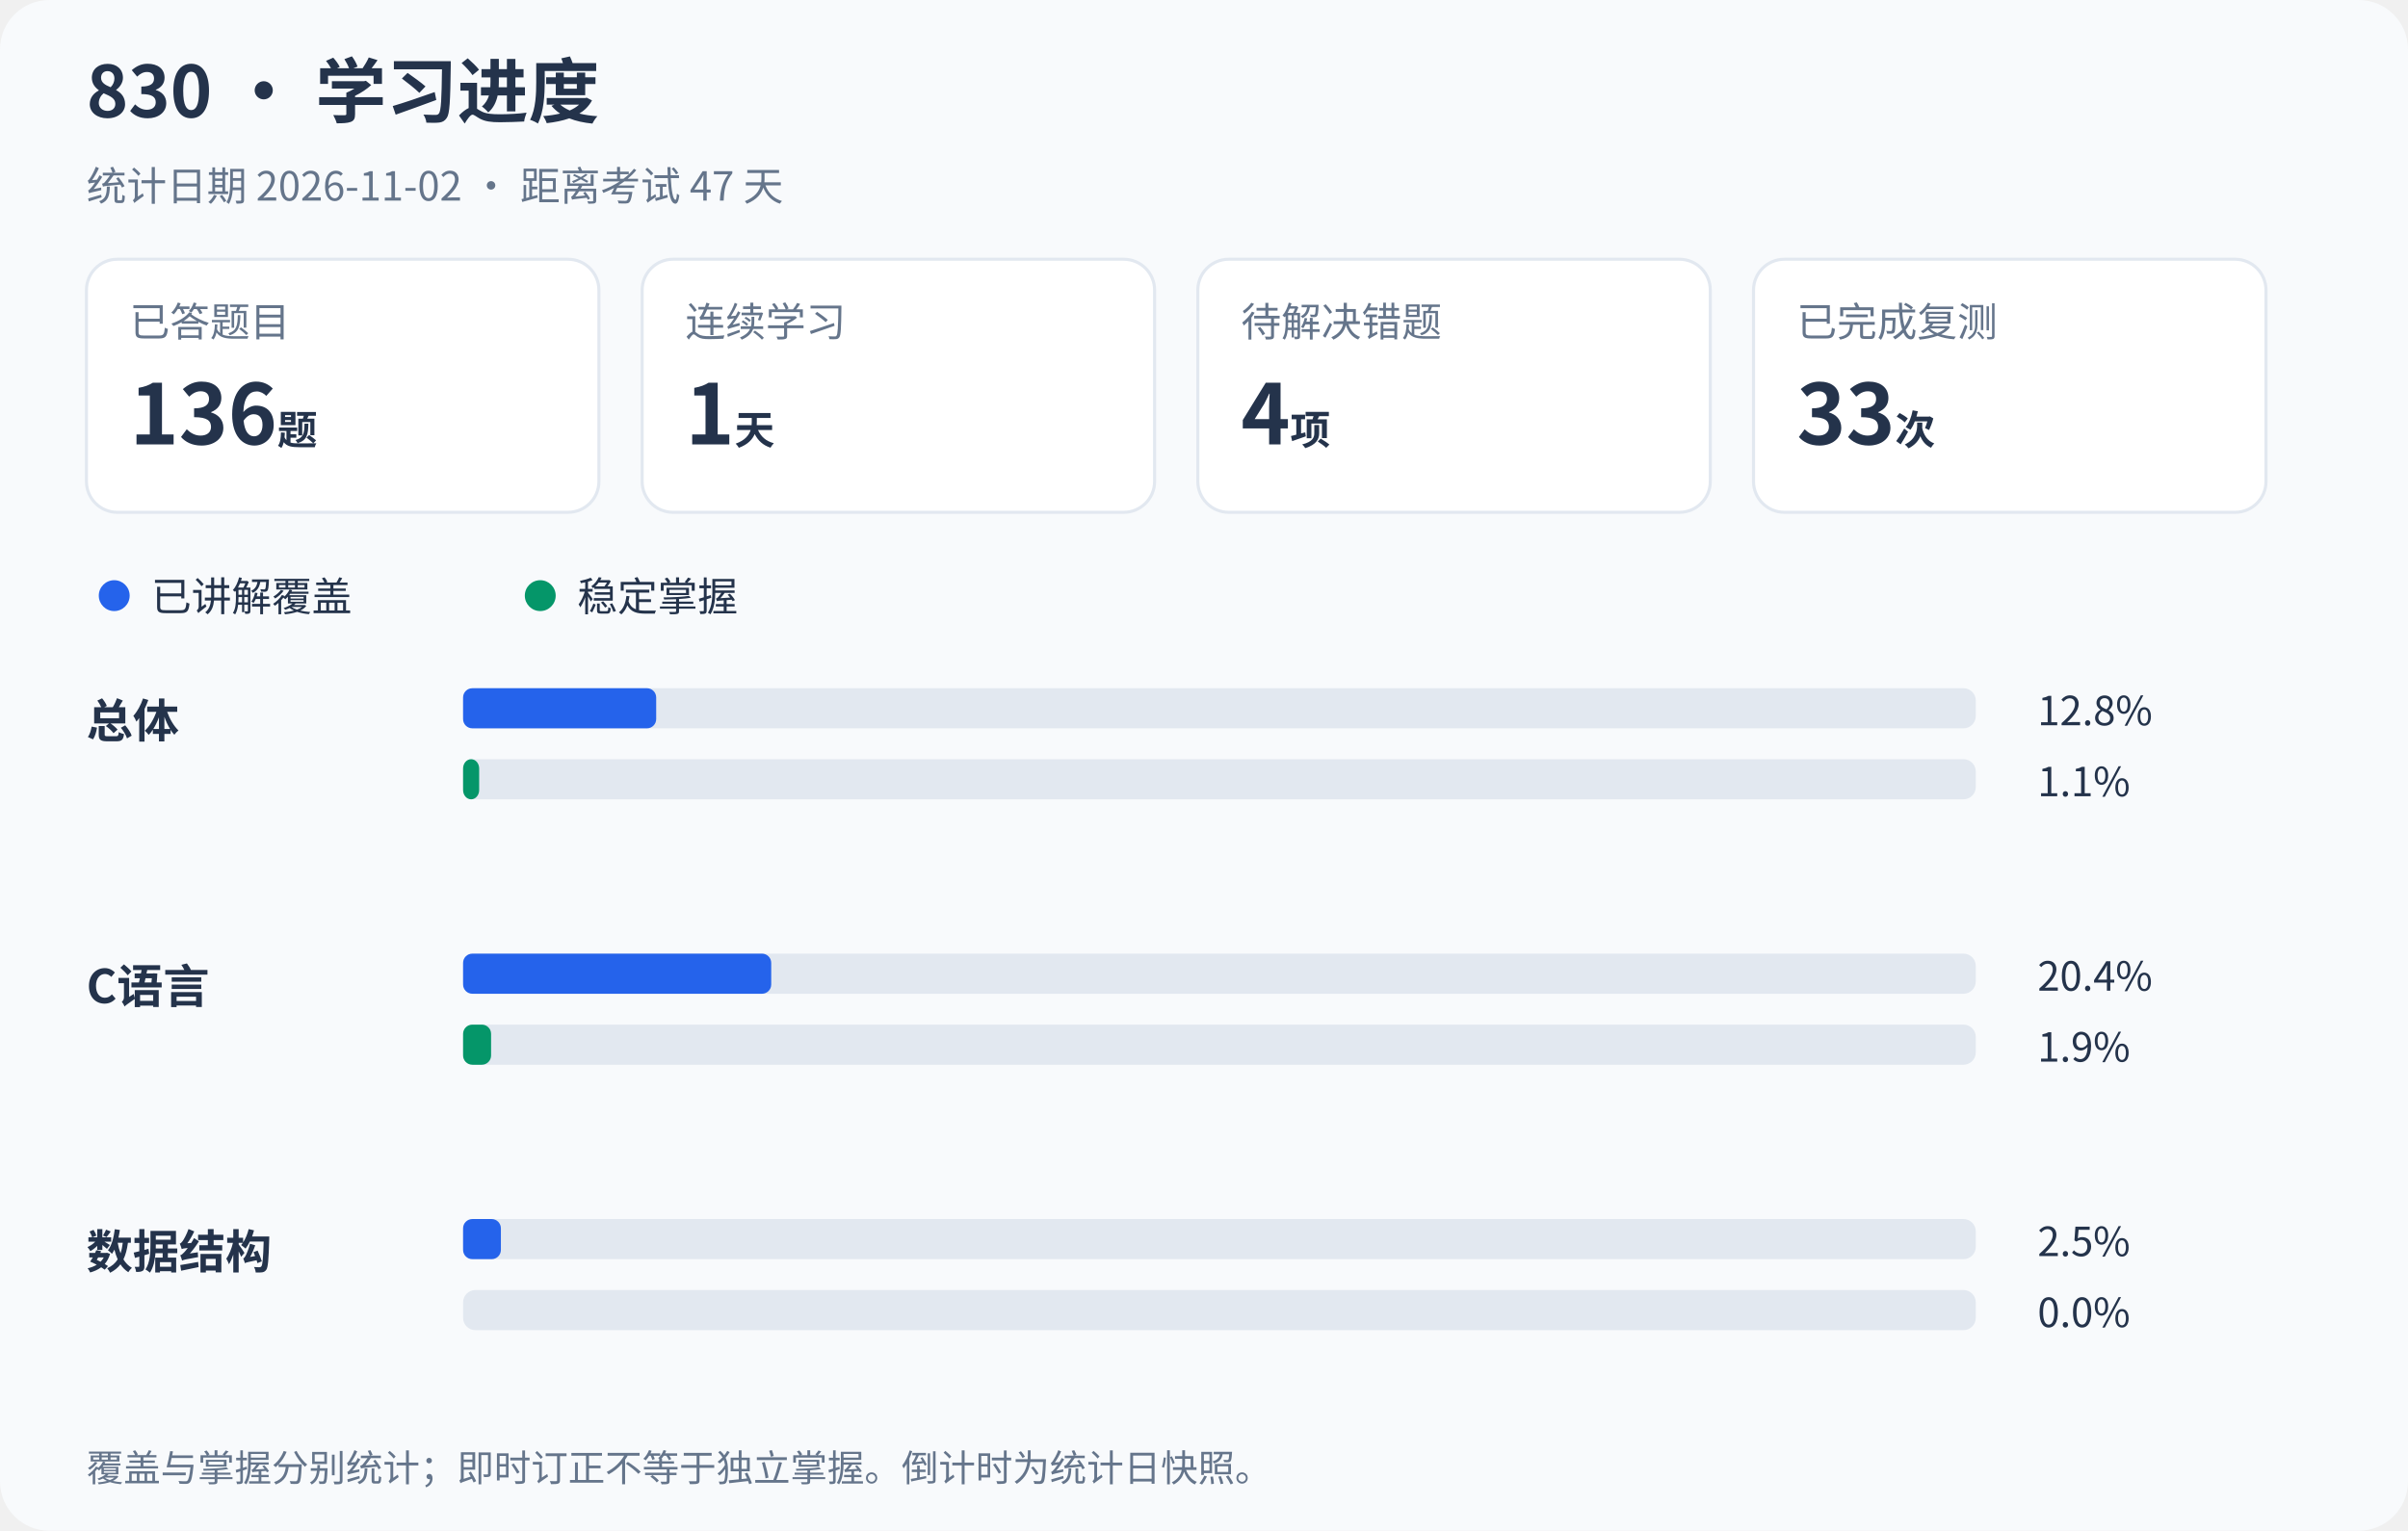
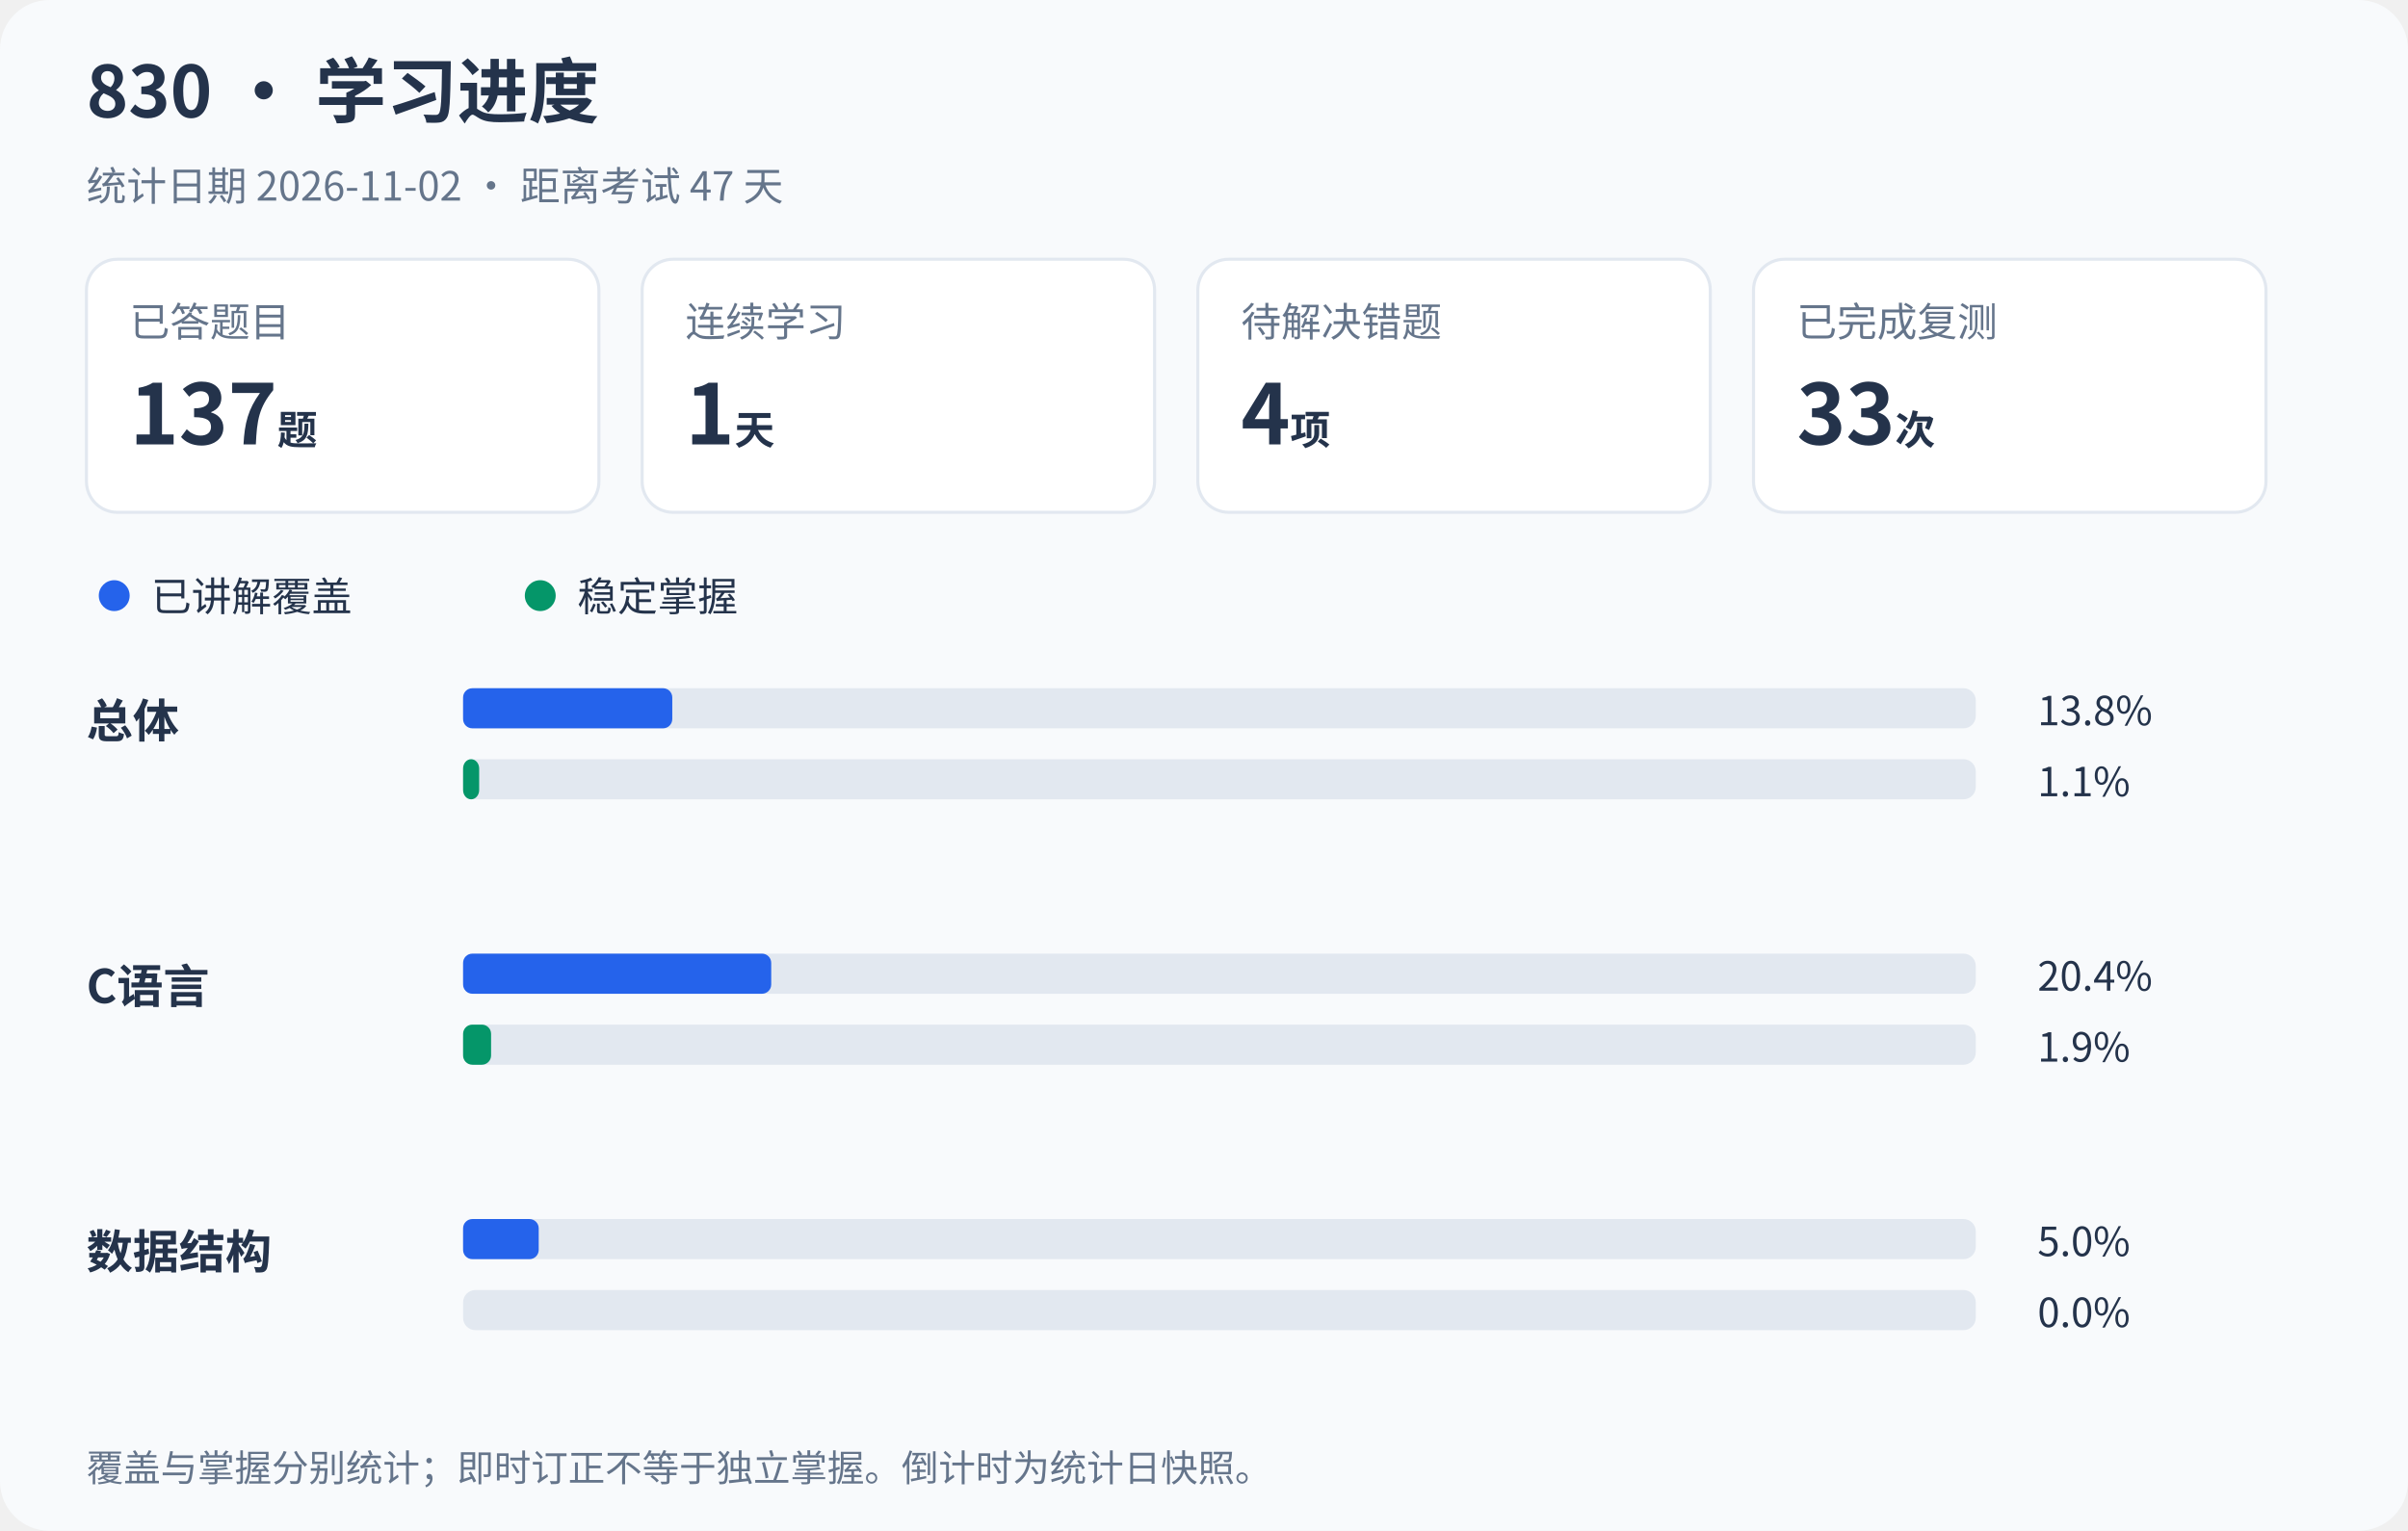
<svg xmlns="http://www.w3.org/2000/svg" width="780" height="496" viewBox="0 0 780 496" role="img" aria-labelledby="title desc">
  <style>text{font-family:system-ui,"Noto Sans CJK SC","Microsoft YaHei",sans-serif;fill:#24334b}.muted{fill:#65758b}.blue{fill:#2563eb}.green{fill:#059669}</style>
  <rect width="100%" height="100%" rx="16" fill="#f8fafc" />
  <text x="28" y="38" font-size="23" font-weight="700">830 · 学习进度</text>
  <text x="28" y="65" class="muted" font-size="13">统计日期 2026-11-02 · 距离考试 47 天</text>
  <rect x="28" y="84" width="166" height="82" rx="10" fill="#fff" stroke="#e2e8f0" />
  <text x="42" y="109" class="muted" font-size="13">已答题目</text>
-   <text x="42" y="144" font-size="27" font-weight="700">136<tspan font-size="13"> 题</tspan>
+   <text x="42" y="144" font-size="27" font-weight="700">137<tspan font-size="13"> 题</tspan>
  </text>
  <rect x="208" y="84" width="166" height="82" rx="10" fill="#fff" stroke="#e2e8f0" />
  <text x="222" y="109" class="muted" font-size="13">连续学习</text>
  <text x="222" y="144" font-size="27" font-weight="700">1<tspan font-size="13"> 天</tspan>
  </text>
  <rect x="388" y="84" width="166" height="82" rx="10" fill="#fff" stroke="#e2e8f0" />
  <text x="402" y="109" class="muted" font-size="13">待解决错题</text>
  <text x="402" y="144" font-size="27" font-weight="700">4<tspan font-size="13"> 项</tspan>
  </text>
  <rect x="568" y="84" width="166" height="82" rx="10" fill="#fff" stroke="#e2e8f0" />
  <text x="582" y="109" class="muted" font-size="13">已完成复测</text>
  <text x="582" y="144" font-size="27" font-weight="700">33<tspan font-size="13"> 次</tspan>
  </text>
  <circle cx="37" cy="193" r="5" fill="#2563eb" />
  <text x="49" y="198" font-size="13">已讲解覆盖</text>
  <circle cx="175" cy="193" r="5" fill="#059669" />
  <text x="187" y="198" font-size="13">稳定掌握</text>
  <text x="28" y="239" font-size="15" font-weight="600">总体</text>
  <rect x="150" y="223" width="490" height="13" rx="4" fill="#e2e8f0" />
-   <rect x="150" y="223" width="62.553" height="13" rx="3" fill="#2563eb" />
-   <text x="660" y="235" font-size="13">12.8%</text>
+   <rect x="150" y="223" width="67.766" height="13" rx="3" fill="#2563eb" />
+   <text x="660" y="235" font-size="13">13.8%</text>
  <rect x="150" y="246" width="490" height="13" rx="4" fill="#e2e8f0" />
  <rect x="150" y="246" width="5.213" height="13" rx="3" fill="#059669" />
  <text x="660" y="258" font-size="13">1.1%</text>
  <text x="28" y="325" font-size="15" font-weight="600">C语言</text>
  <rect x="150" y="309" width="490" height="13" rx="4" fill="#e2e8f0" />
  <rect x="150" y="309" width="99.815" height="13" rx="3" fill="#2563eb" />
  <text x="660" y="321" font-size="13">20.4%</text>
  <rect x="150" y="332" width="490" height="13" rx="4" fill="#e2e8f0" />
  <rect x="150" y="332" width="9.074" height="13" rx="3" fill="#059669" />
  <text x="660" y="344" font-size="13">1.9%</text>
  <text x="28" y="411" font-size="15" font-weight="600">数据结构</text>
  <rect x="150" y="395" width="490" height="13" rx="4" fill="#e2e8f0" />
-   <rect x="150" y="395" width="12.250" height="13" rx="3" fill="#2563eb" />
-   <text x="660" y="407" font-size="13">2.5%</text>
+   <rect x="150" y="395" width="24.500" height="13" rx="3" fill="#2563eb" />
+   <text x="660" y="407" font-size="13">5.0%</text>
  <rect x="150" y="418" width="490" height="13" rx="4" fill="#e2e8f0" />
  <text x="660" y="430" font-size="13">0.0%</text>
  <text x="28" y="480" class="muted" font-size="12">覆盖与掌握分别统计；即时订正不等于独立掌握。倒计时为统计日快照。</text>
</svg>
